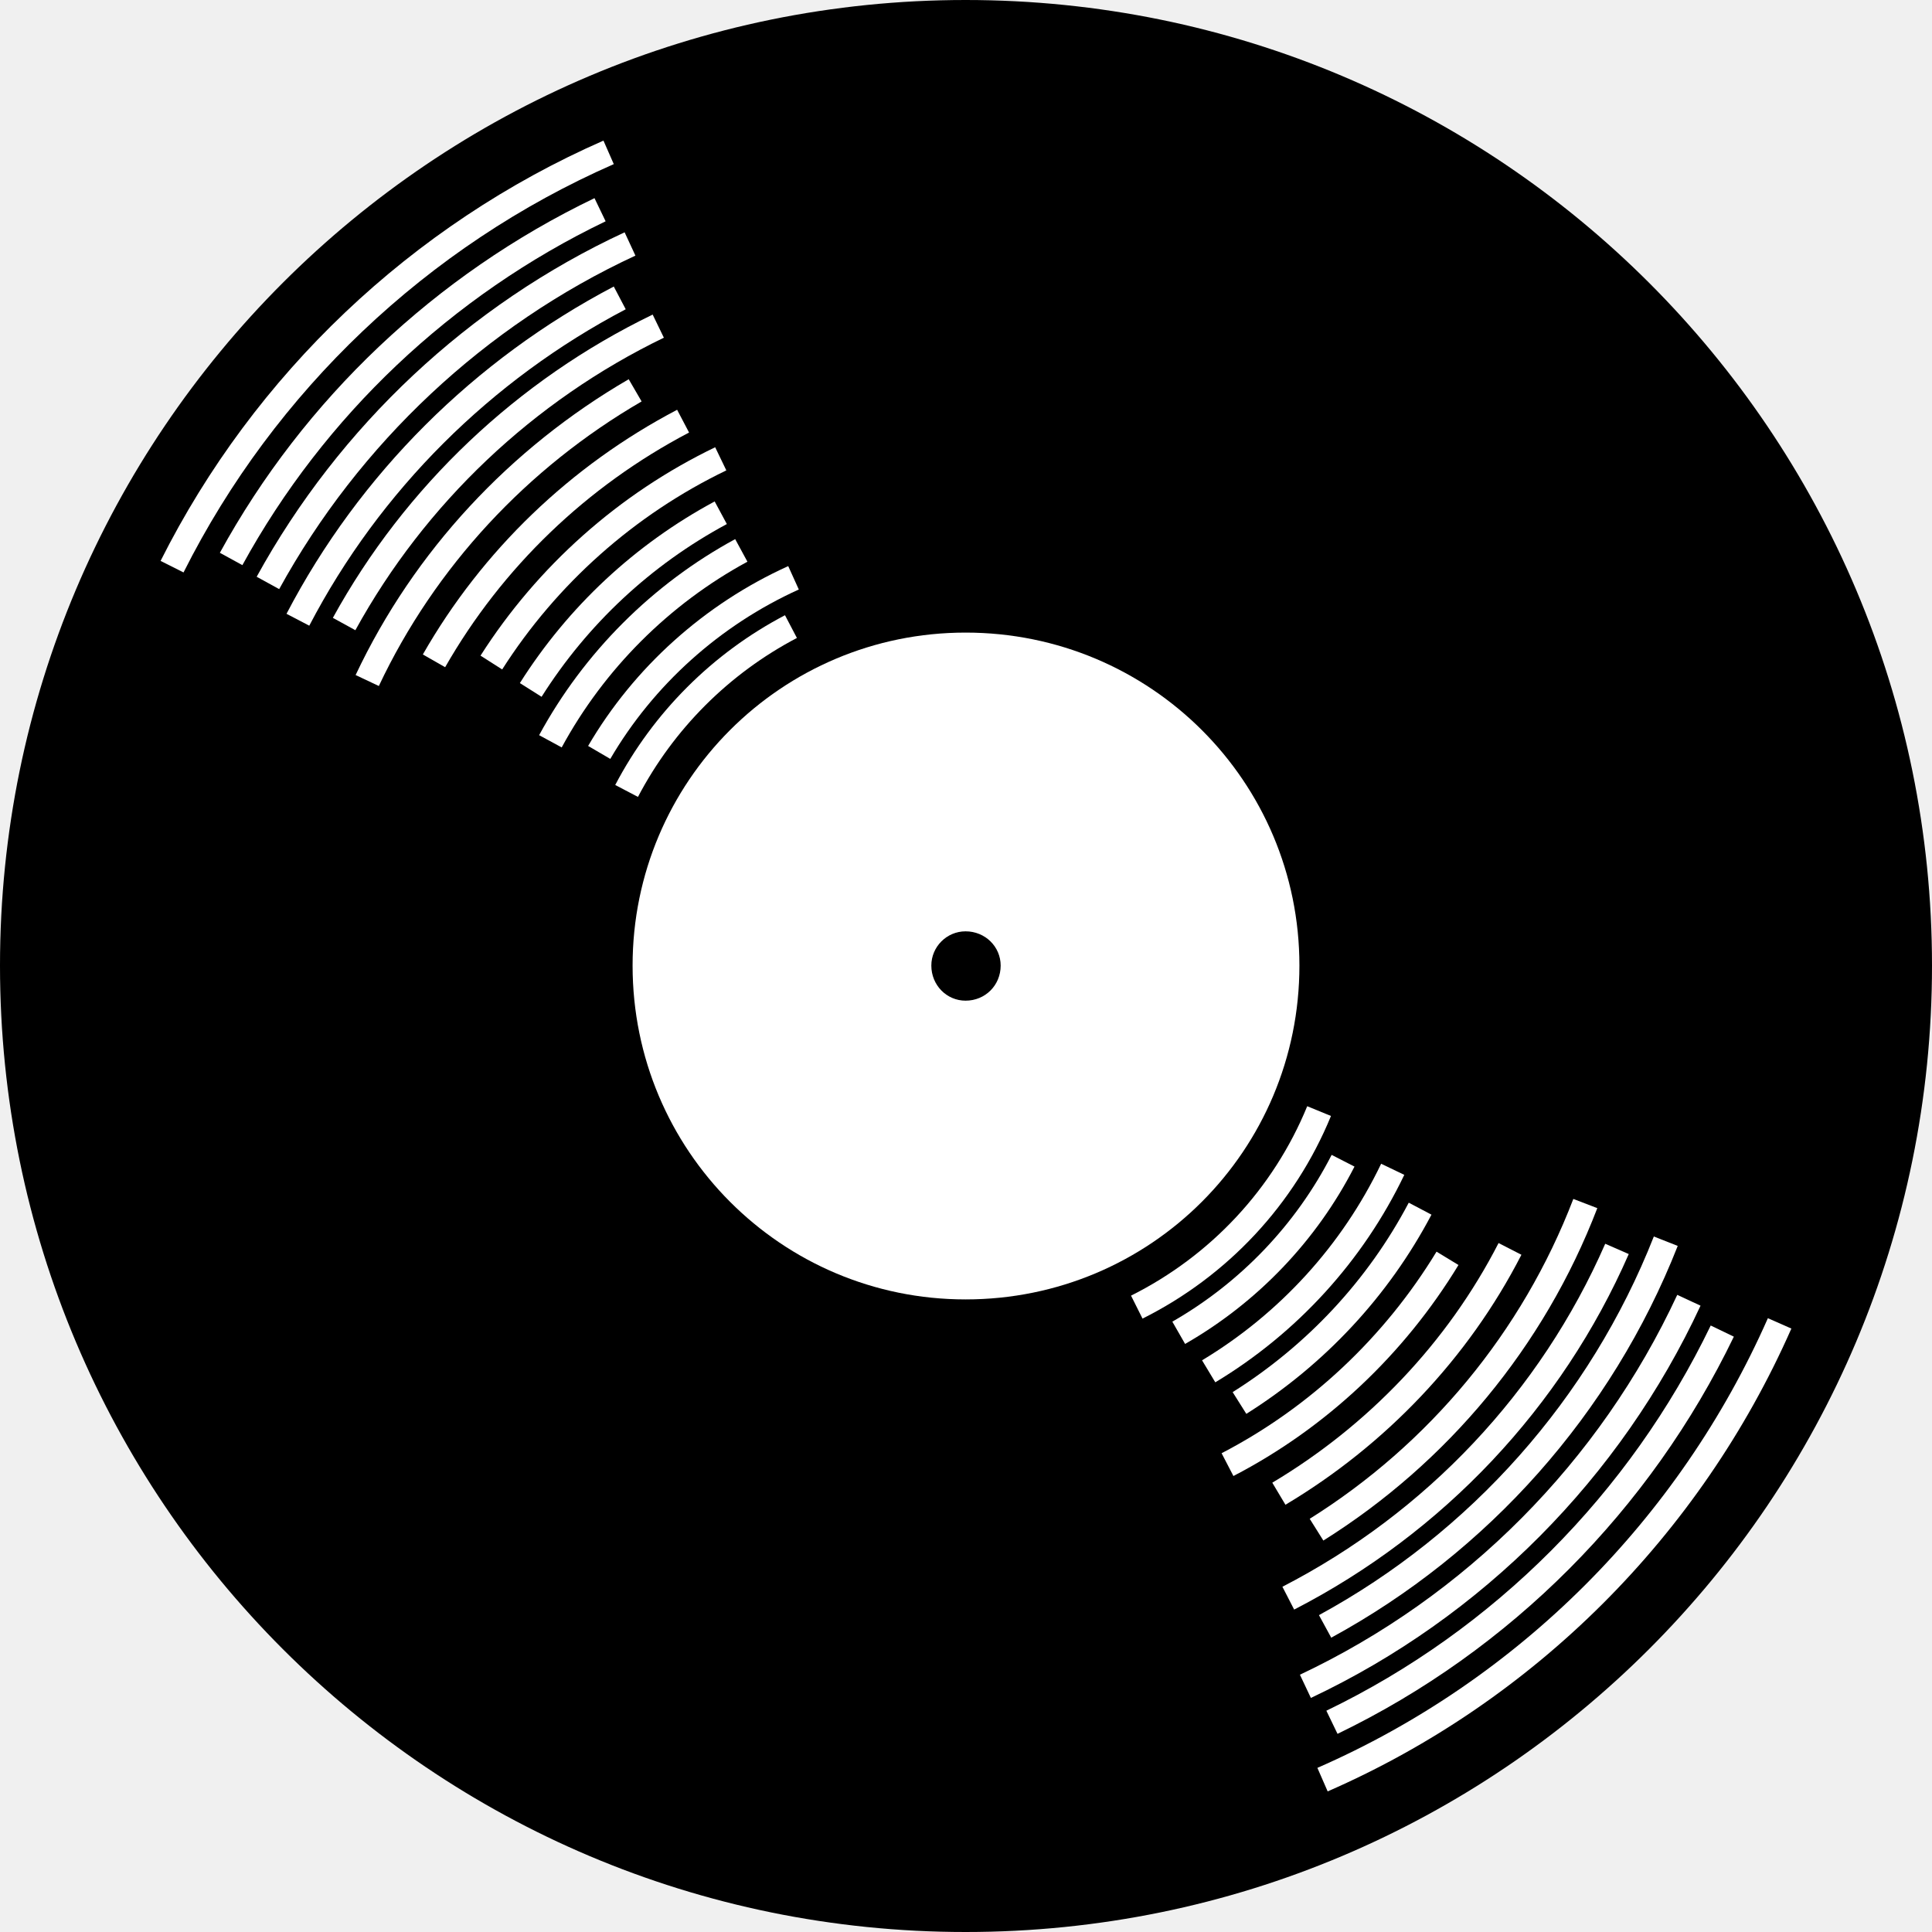
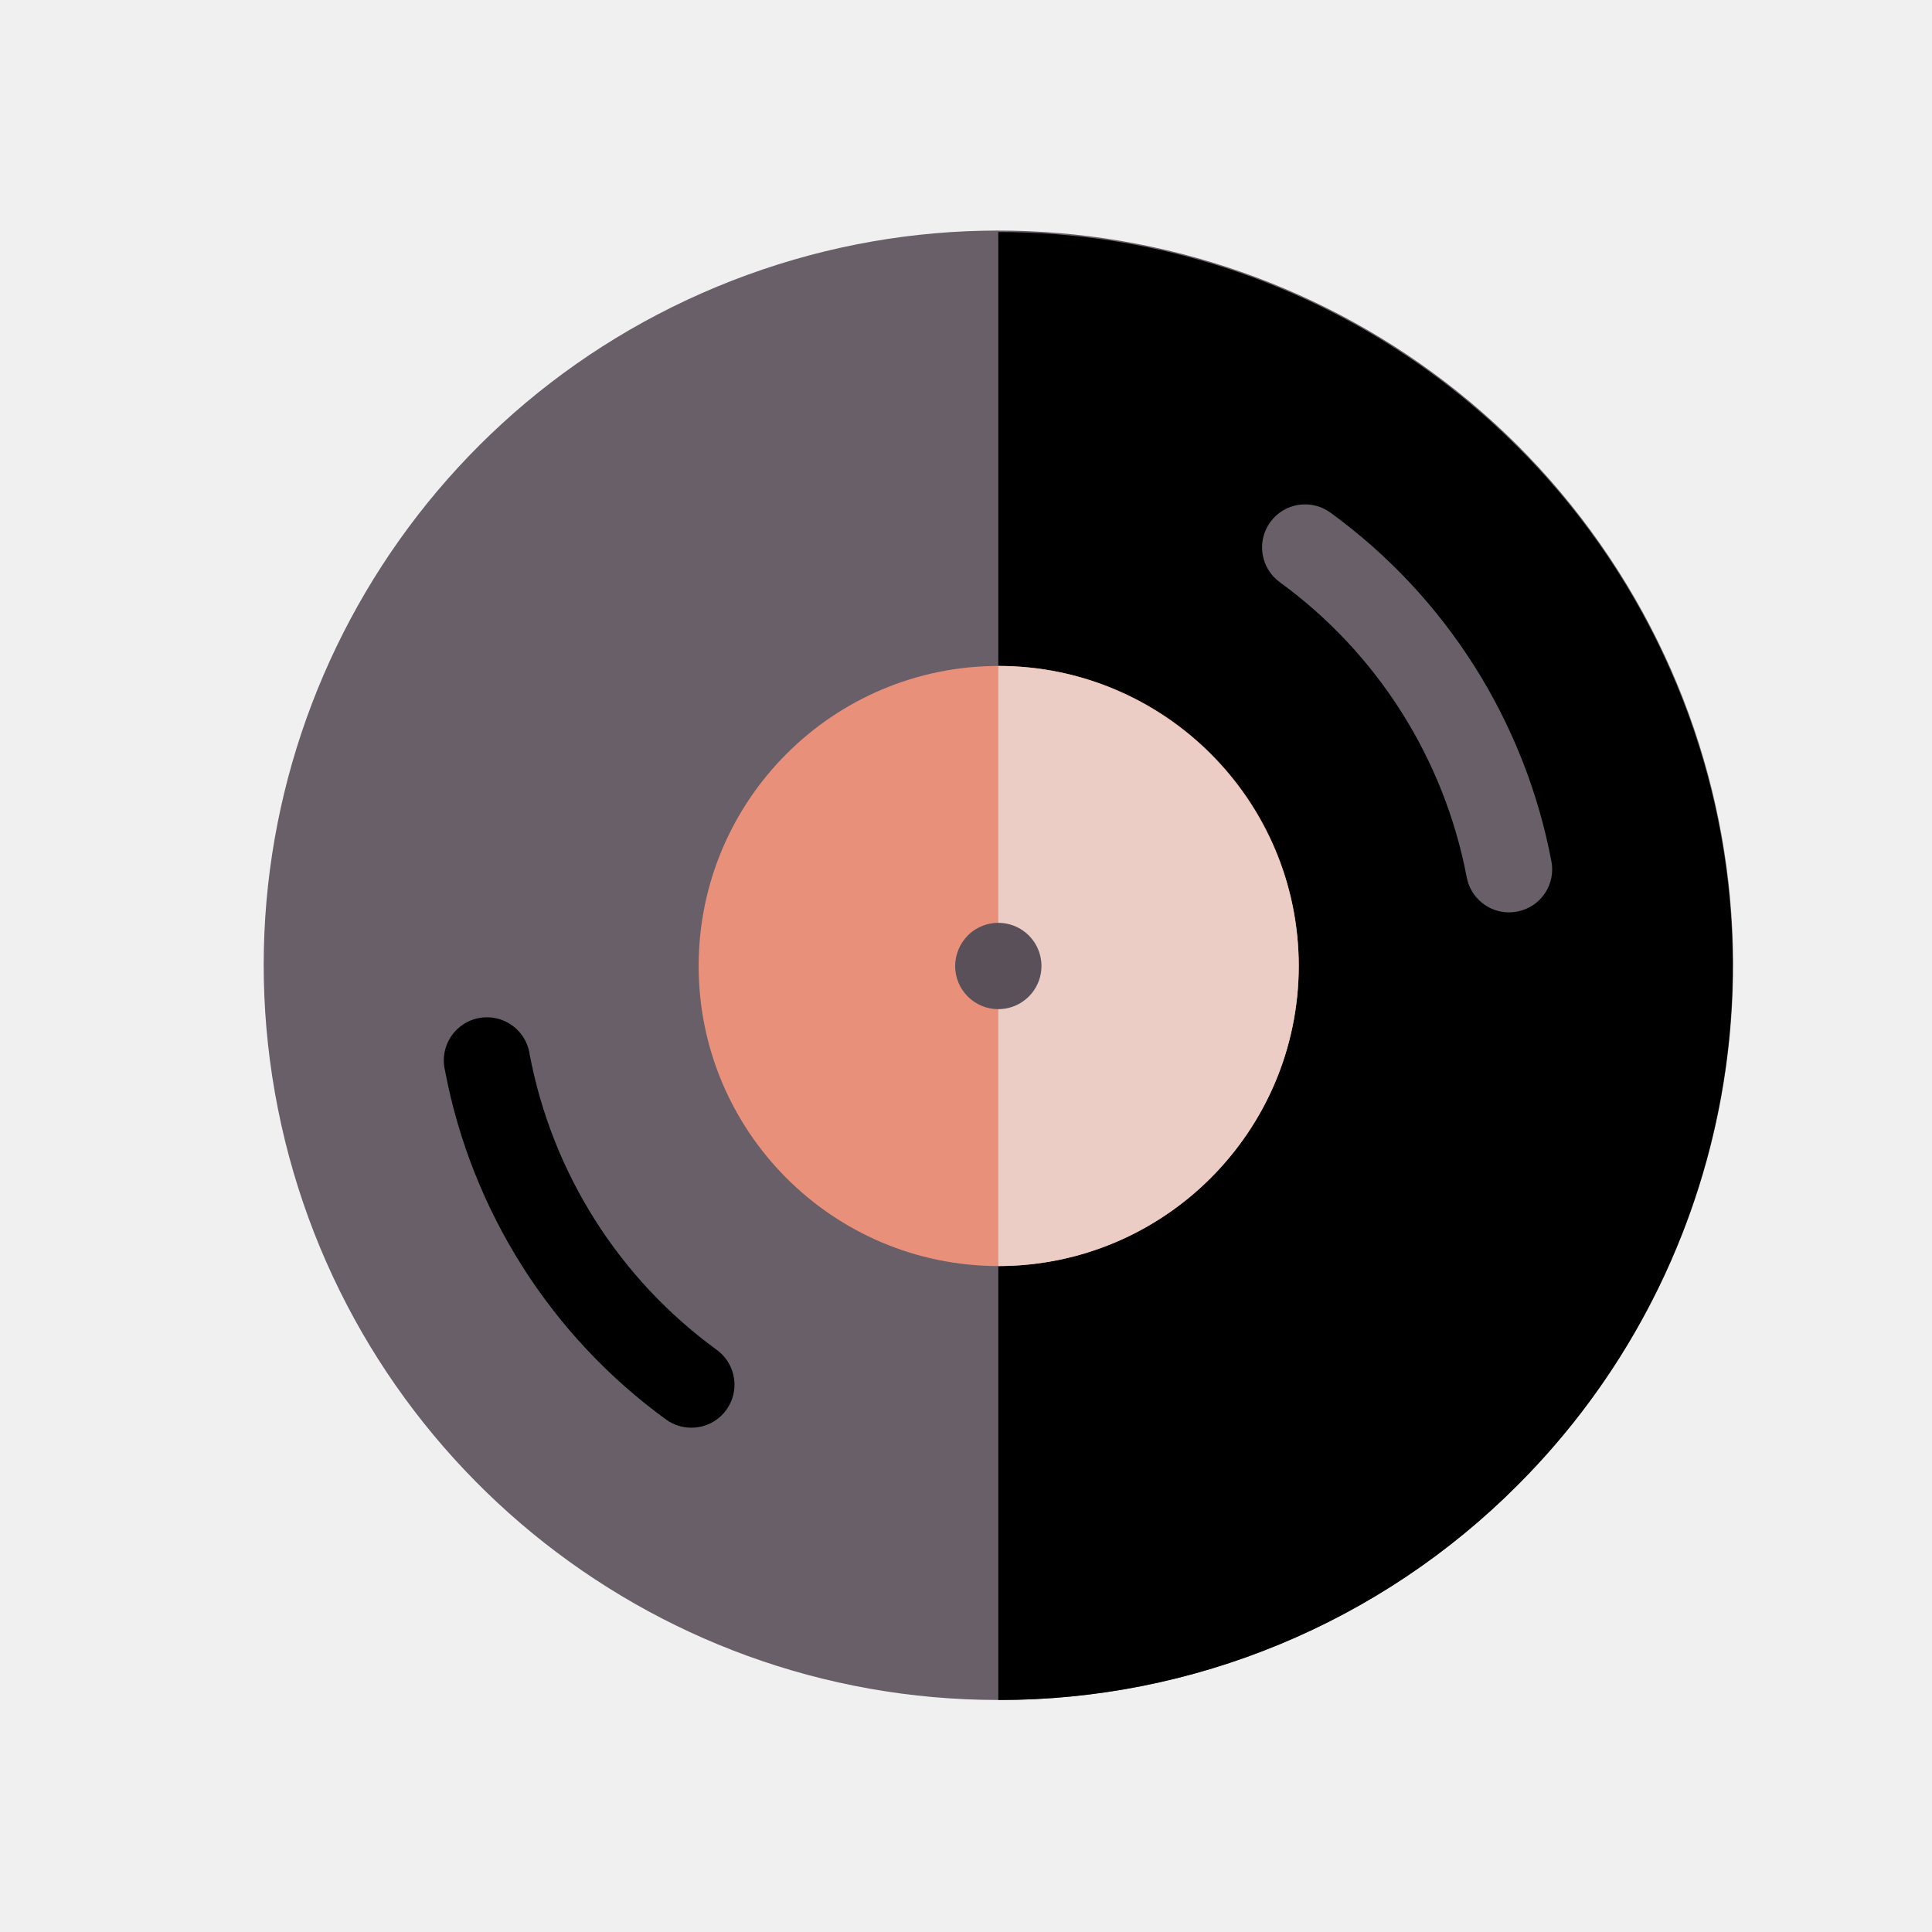
- <svg xmlns="http://www.w3.org/2000/svg" width="226" height="226" viewBox="0 0 225.7 225.7">
-   <style>.a{fill:none;stroke-linejoin:round;stroke-width:3;stroke:#fff;}</style>
-   <path d="M225.7 112.8C225.7 175.2 175.2 225.7 112.8 225.7 50.5 225.7 0 175.2 0 112.8 0 50.5 50.5 0 112.8 0 175.2 0 225.7 50.5 225.7 112.8z" />
-   <path d="M151.8 112.8C151.8 134.4 134.4 151.8 112.8 151.8 91.3 151.8 73.9 134.4 73.9 112.8 73.9 91.3 91.3 73.9 112.8 73.9 134.4 73.9 151.8 91.3 151.8 112.8z" fill="#fff" />
-   <path d="M116.9 112.8C116.9 115.1 115.1 116.9 112.8 116.9 110.6 116.9 108.8 115.1 108.8 112.8 108.8 110.6 110.6 108.8 112.8 108.8 115.1 108.8 116.9 110.6 116.9 112.8z" />
-   <path d="M20.1 66.2C30.9 44.7 49 27.5 71.1 17.8" class="a" />
-   <path d="M207.9 154.6C197.4 178.4 178.3 197.5 154.5 207.9" class="a" />
-   <path d="M27 65.3C36.7 47.6 51.8 33.3 70.1 24.5" class="a" />
-   <path d="M201.2 155.5C191.6 175.4 175.5 191.6 155.6 201.2" class="a" />
-   <path d="M31.3 68.1C40.8 50.8 55.7 36.8 73.6 28.5" class="a" />
-   <path d="M197.3 151.9C188.1 171.7 172.2 187.7 152.5 197" class="a" />
-   <path d="M194.6 145C187 164.3 172.8 180.2 154.8 190" class="a" />
-   <path d="M34.8 72.4C43.2 56.3 56.4 43.2 72.4 34.8" class="a" />
-   <path d="M188.9 145.9C181.2 163.5 167.6 177.9 150.5 186.7" class="a" />
-   <path d="M40.2 72.9C48.5 57.8 61.4 45.6 76.9 38.1" class="a" />
-   <path d="M42.9 79.5C49.6 65.3 60.6 53.5 74.2 45.6" class="a" />
-   <path d="M176.4 145.9C170.3 157.8 160.8 167.7 149.4 174.5" class="a" />
-   <path d="M50.7 77.2C57.5 65.3 67.6 55.6 79.8 49.2" class="a" />
-   <path d="M169.1 147C162.9 157.2 154 165.6 143.4 171.1" class="a" />
-   <path d="M57.4 77.4C63.9 67.2 73.2 58.9 84.2 53.6" class="a" />
-   <path d="M165.9 141.2C161 150.5 153.7 158.3 144.8 163.9" class="a" />
-   <path d="M62 80.6C67.5 71.9 75.1 64.8 84.2 59.9" class="a" />
-   <path d="M162.7 136.6C158 146.4 150.5 154.6 141.2 160.2" class="a" />
-   <path d="M64.3 86.6C69.4 77.2 77.2 69.4 86.6 64.3" class="a" />
-   <path d="M156.9 135.6C152.6 144 145.9 151 137.7 155.7" class="a" />
-   <path d="M70 87.9C75.2 79 83.2 71.8 92.7 67.5" class="a" />
-   <path d="M154.1 129.8C150 139.8 142.4 147.9 132.8 152.7" class="a" />
-   <path d="M73.2 92.4C77.5 84.2 84.2 77.5 92.4 73.2" class="a" />
-   <path d="M185.2 140.6C179.1 156.5 168 169.8 153.8 178.7" class="a" />
+ <svg xmlns="http://www.w3.org/2000/svg" id="Calque_1" data-name="Calque 1" viewBox="0 0 140.56 140.56">
+   <defs>
+     <style>.cls-1{fill:#695f69;}.cls-2{fill:#e8907a;}.cls-3{fill:#eccdc5;}.cls-4{fill:#59505a;}</style>
+   </defs>
+   <path class="cls-1" d="M72.63,123.68A53.45,53.45,0,1,1,110.46,108,53.21,53.21,0,0,1,72.63,123.68Z" />
+   <path d="M110.46,108A53.4,53.4,0,0,0,72.63,16.88v106.8A53.19,53.19,0,0,0,110.46,108Z" />
+   <path class="cls-2" d="M72.63,92.11A21.83,21.83,0,1,1,94.49,70.28,21.87,21.87,0,0,1,72.63,92.11Z" />
+   <path class="cls-3" d="M94.49,70.28A21.88,21.88,0,0,0,72.63,48.45V92.11A21.87,21.87,0,0,0,94.49,70.28Z" />
+   <path class="cls-4" d="M72.63,73.42a3.14,3.14,0,0,1-3.14-3.14,3.2,3.2,0,0,1,.92-2.22,3.14,3.14,0,1,1,2.22,5.36Z" />
+   <path d="M50.3,103.87a3.12,3.12,0,0,1-1.85-.6A40.77,40.77,0,0,1,32.38,77.91a3.14,3.14,0,1,1,6.16-1.17A34.54,34.54,0,0,0,52.15,98.21a3.13,3.13,0,0,1-1.85,5.66Z" />
+   <path class="cls-1" d="M109.79,66.38a3.14,3.14,0,0,1-3.08-2.55A34.53,34.53,0,0,0,93.1,42.35a3.13,3.13,0,1,1,3.7-5.05,40.75,40.75,0,0,1,16.07,25.36,3.12,3.12,0,0,1-2.49,3.66,3,3,0,0,1-.59.06Z" />
</svg>
